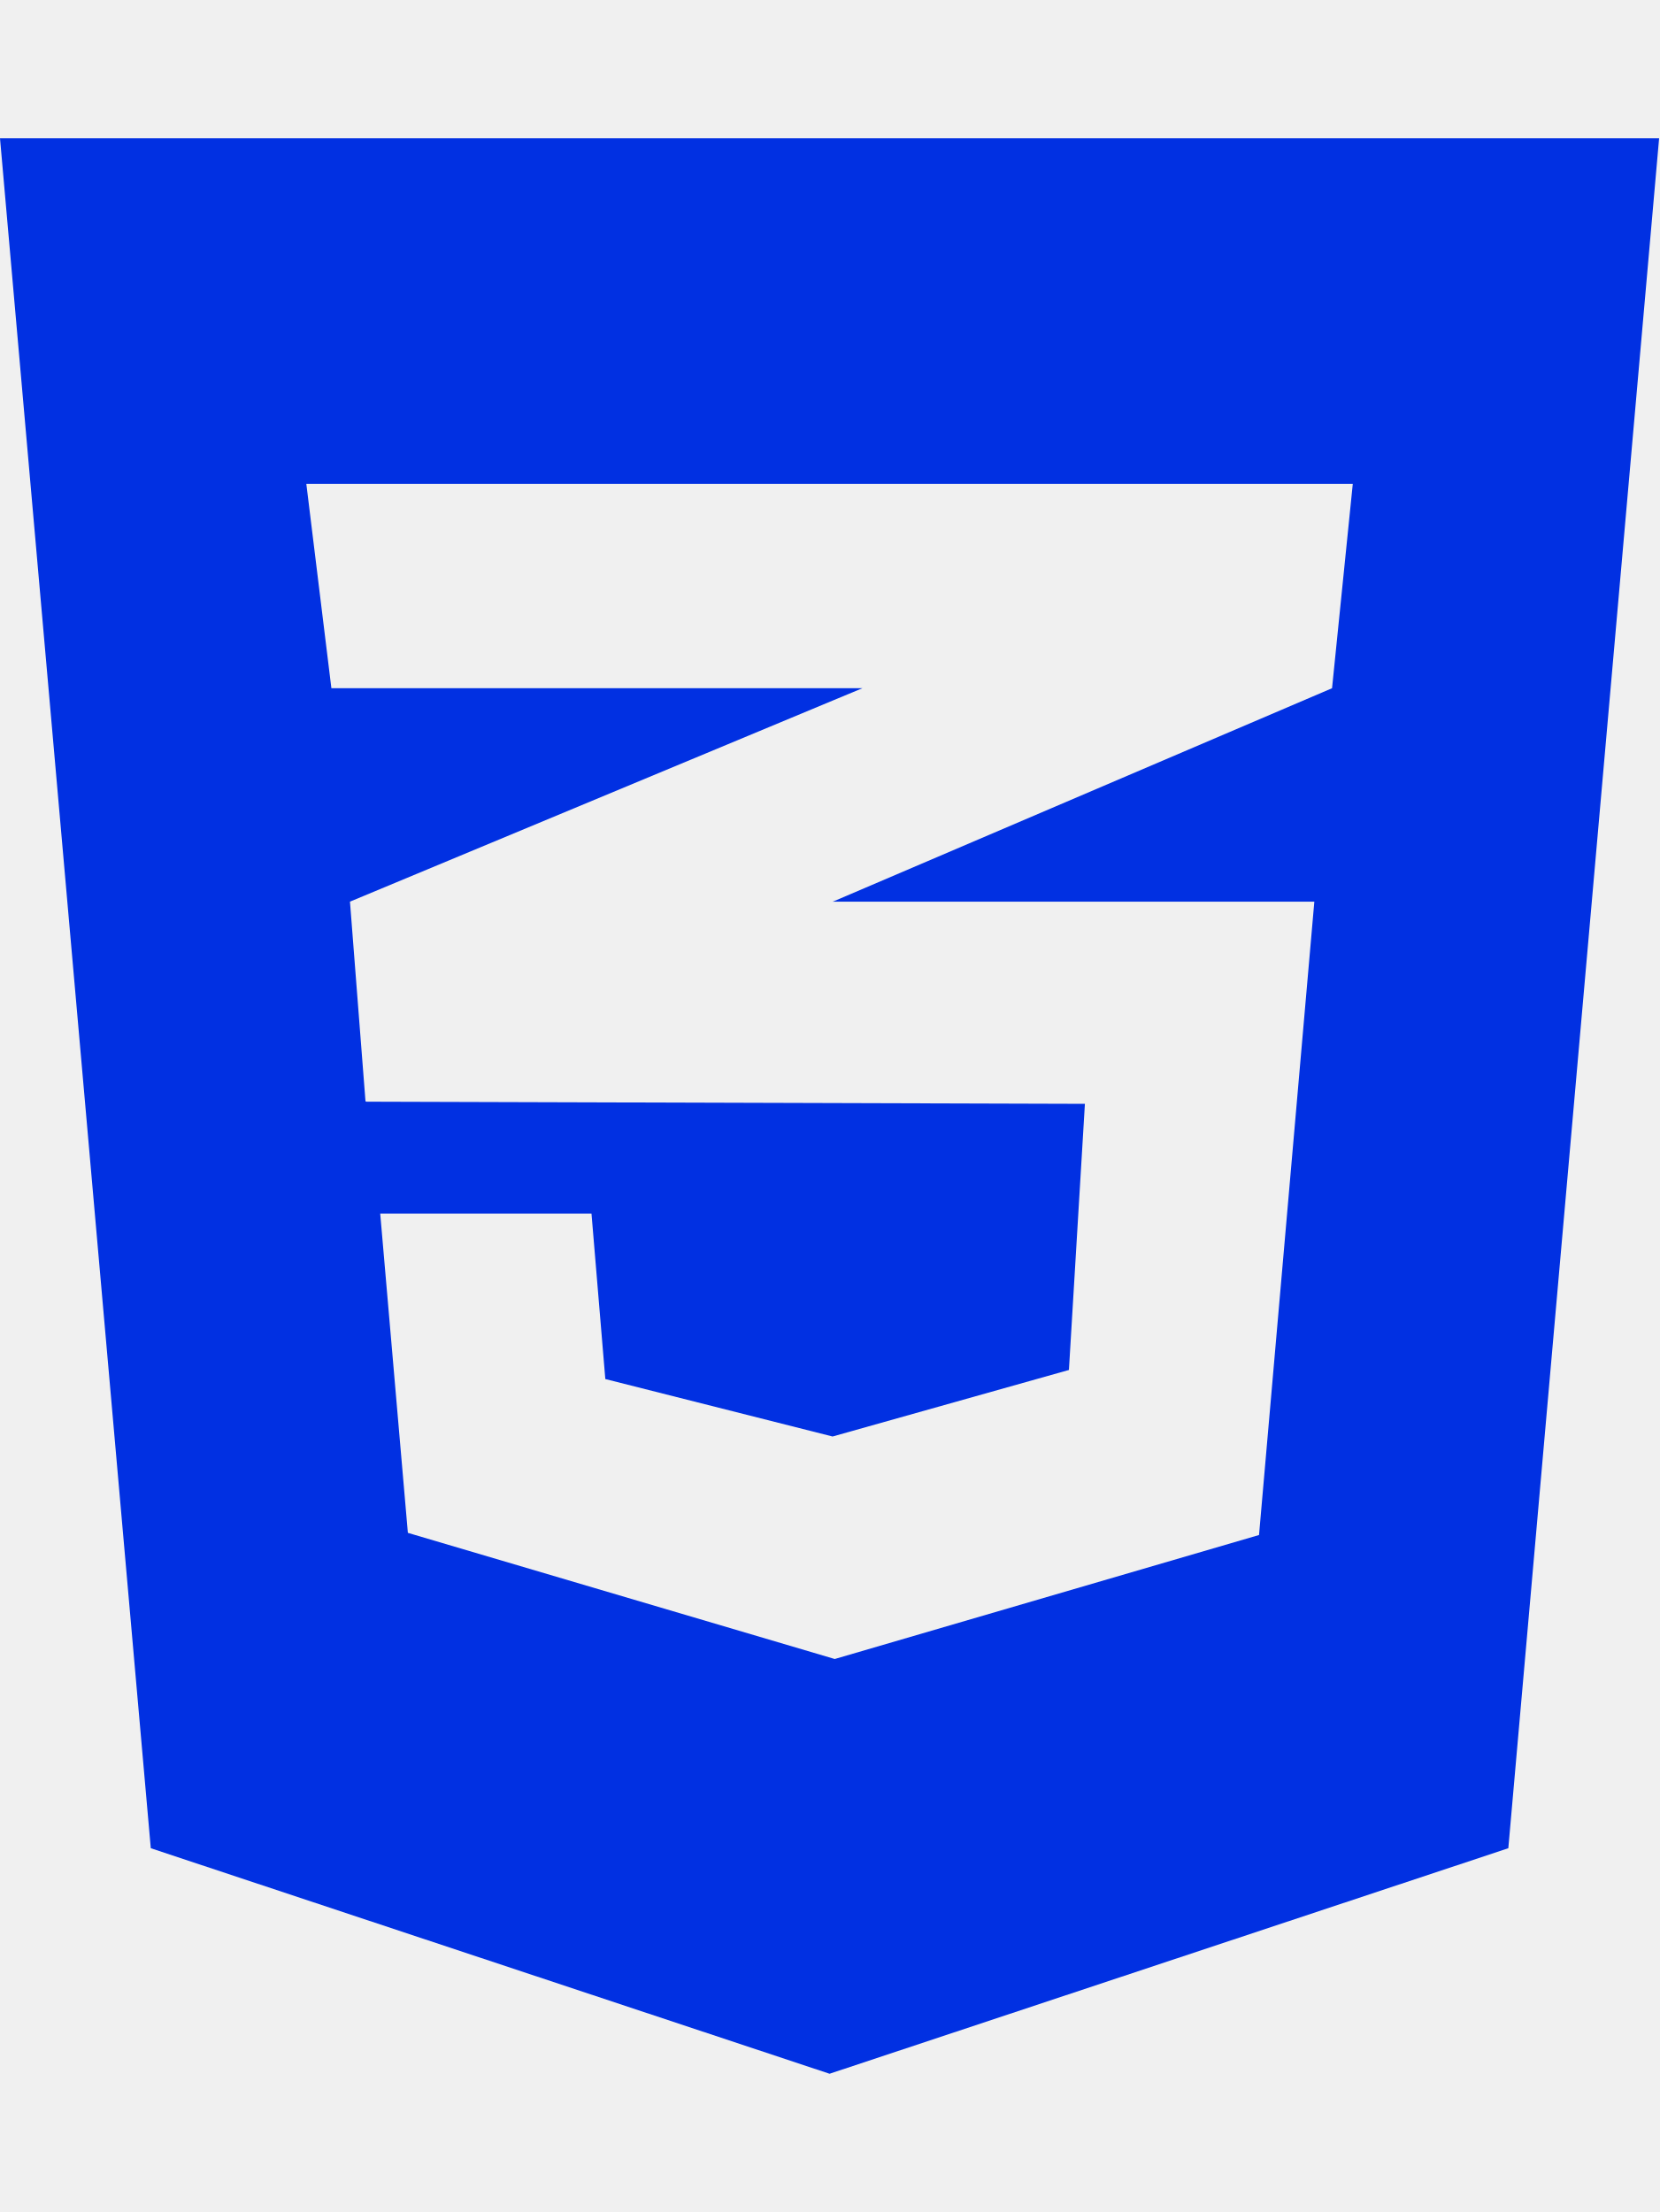
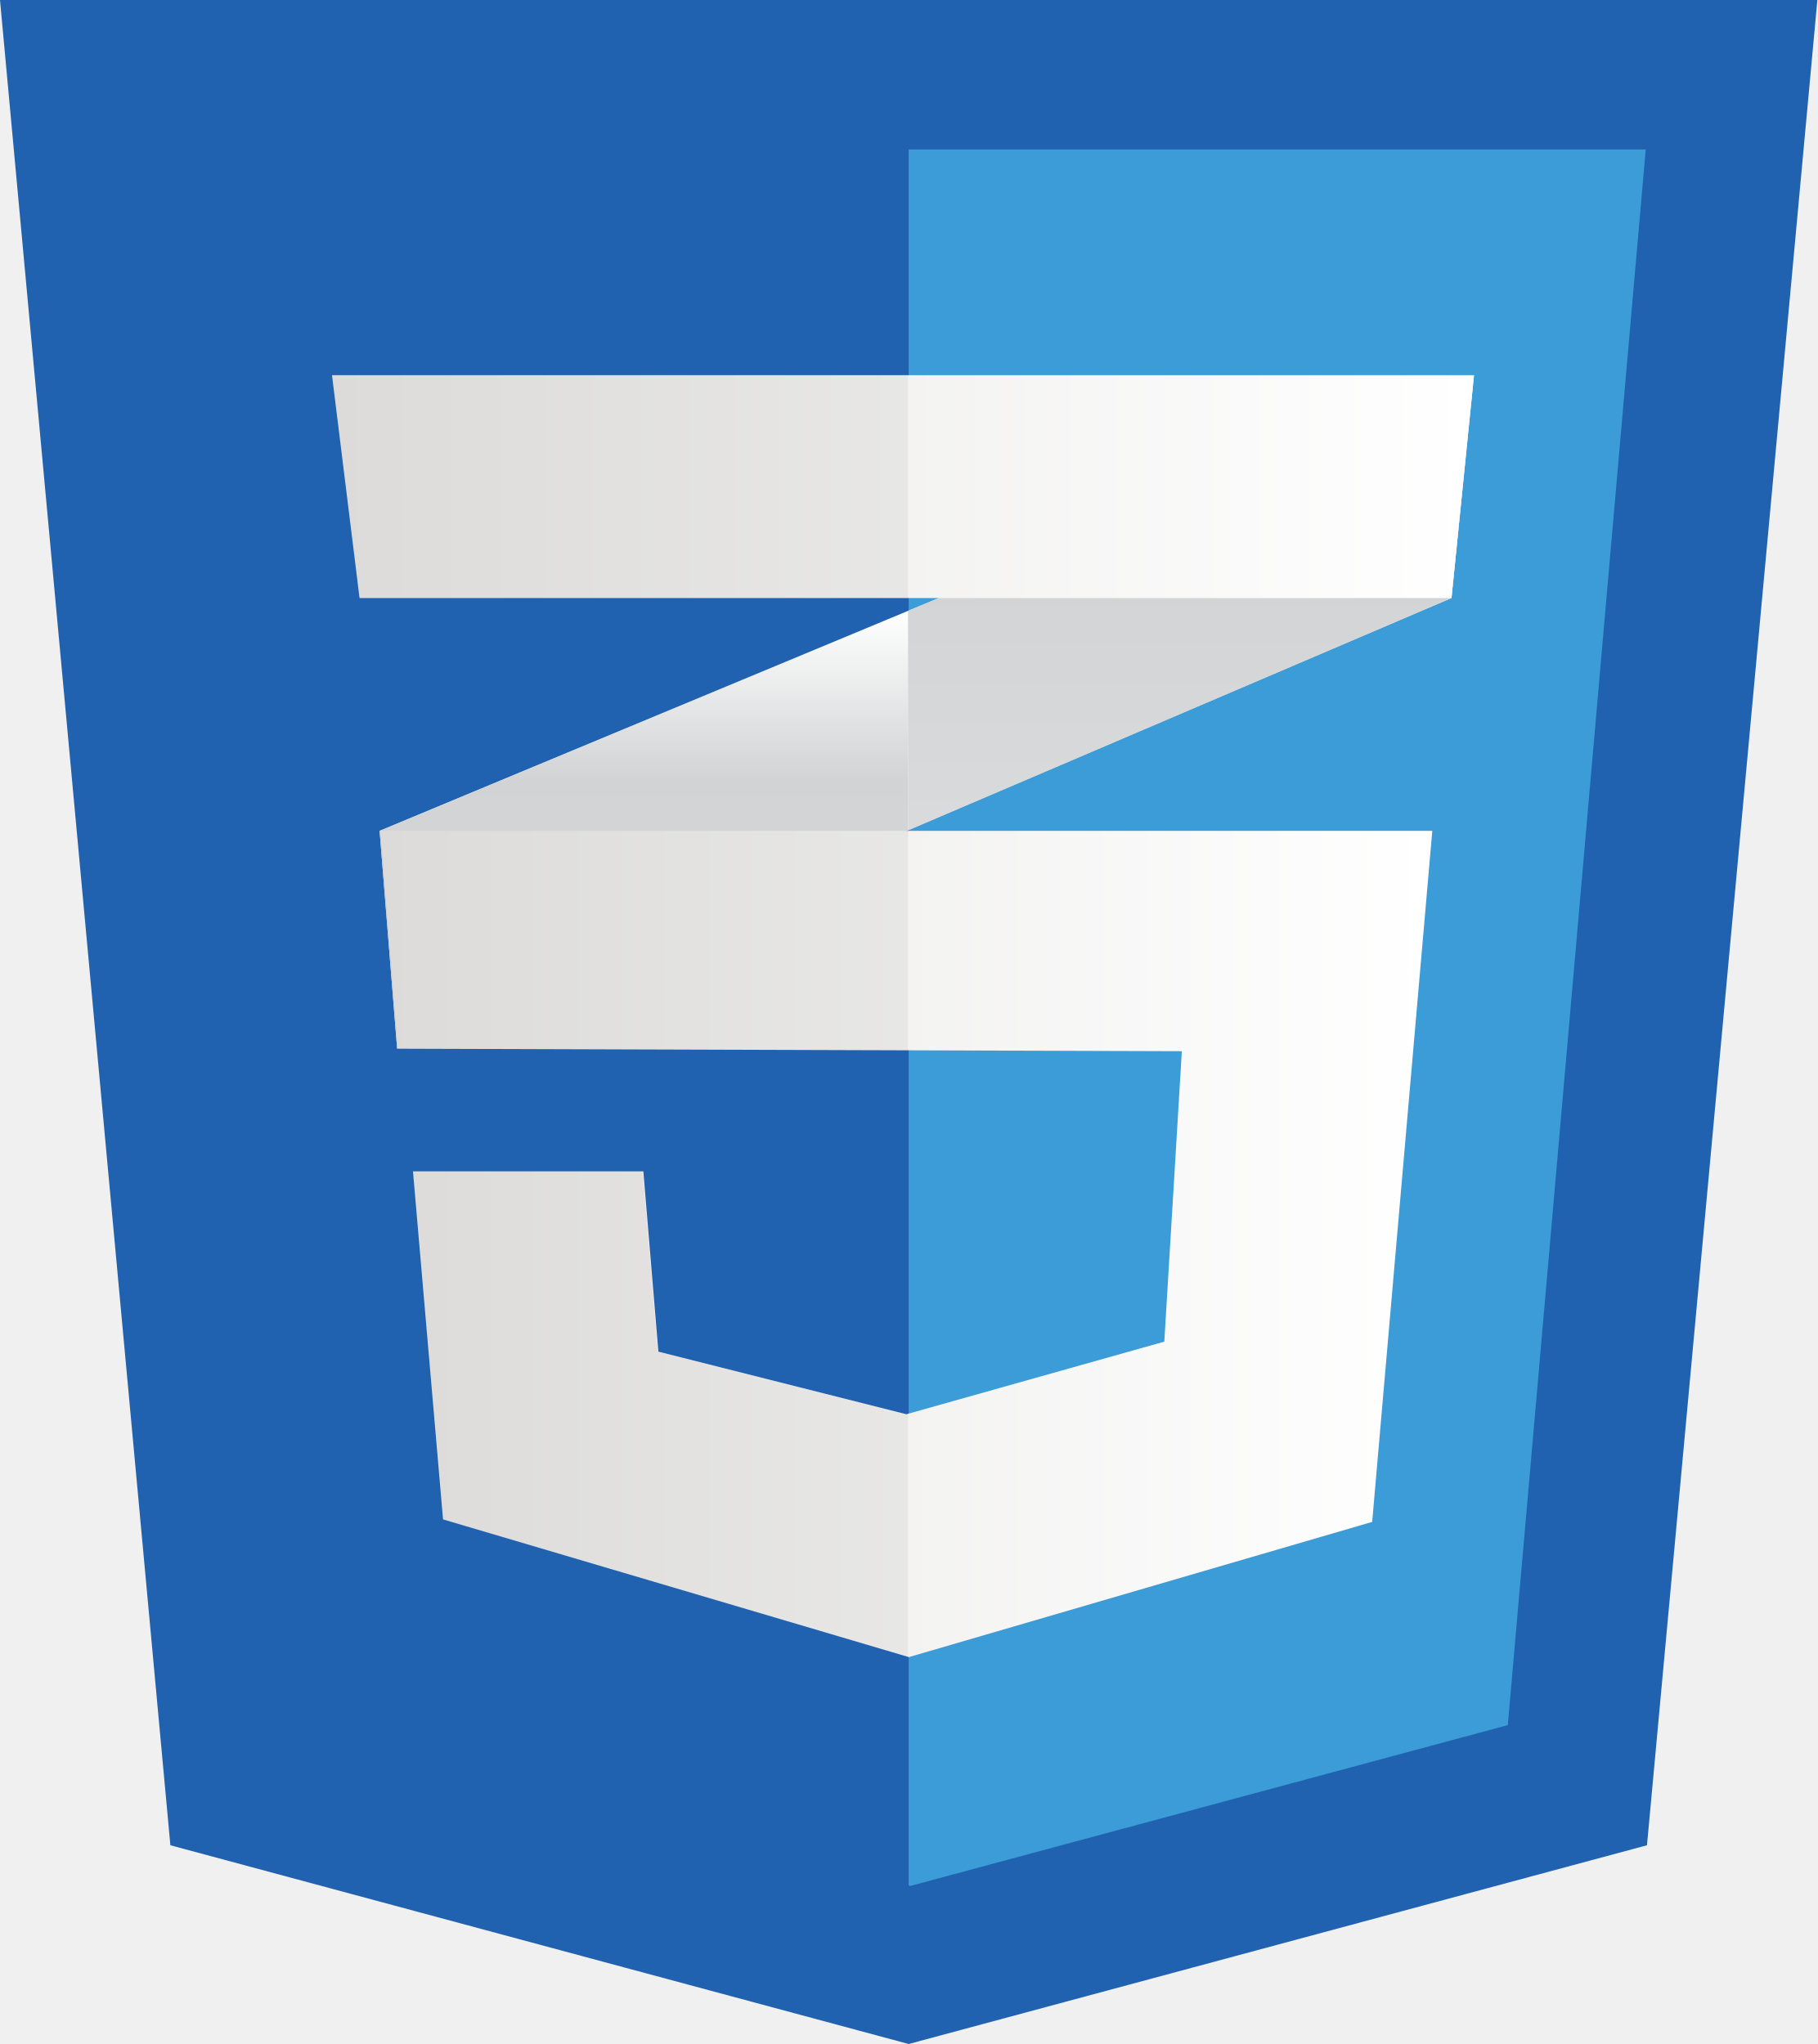
- <svg xmlns="http://www.w3.org/2000/svg" height="14" width="10.5" viewBox="0 0 384 512">
-   <path fill="#0130e2" d="M0 32l34.9 395.8L192 480l157.1-52.2L384 32H0zm313.1 80l-4.8 47.3L193 208.6l-.3 .1h111.5l-12.8 146.6-98.2 28.7-98.8-29.2-6.4-73.9h48.9l3.2 38.3 52.6 13.3 54.7-15.4 3.7-61.6-166.3-.5v-.1l-.2 .1-3.6-46.3L193.1 162l6.5-2.7H76.7L70.9 112h242.2z" />
+ <svg xmlns="http://www.w3.org/2000/svg" xmlns:xlink="http://www.w3.org/1999/xlink" viewBox="0 0 296297 333333" shape-rendering="geometricPrecision" text-rendering="geometricPrecision" image-rendering="optimizeQuality" fill-rule="evenodd" clip-rule="evenodd">
+   <defs>
+     <linearGradient id="id4" gradientUnits="userSpaceOnUse" x1="54128.7" y1="79355.5" x2="240318" y2="79355.5">
+       <stop offset="0" stop-color="#e8e7e5" />
+       <stop offset="1" stop-color="#fff" />
+     </linearGradient>
+     <linearGradient id="id5" gradientUnits="userSpaceOnUse" x1="62019.3" y1="202868" x2="233515" y2="202868">
+       <stop offset="0" stop-color="#e8e7e5" />
+       <stop offset="1" stop-color="#fff" />
+     </linearGradient>
+     <linearGradient id="id6" gradientUnits="userSpaceOnUse" x1="104963" y1="99616.9" x2="104963" y2="171021">
+       <stop offset="0" stop-color="#d1d3d4" />
+       <stop offset=".388" stop-color="#d1d3d4" />
+       <stop offset="1" stop-color="#d1d3d4" />
+     </linearGradient>
+     <linearGradient id="id7" gradientUnits="userSpaceOnUse" xlink:href="#id6" x1="194179" y1="61185.8" x2="194179" y2="135407" />
+     <mask id="id0">
+       <linearGradient id="id1" gradientUnits="userSpaceOnUse" x1="104963" y1="99616.9" x2="104963" y2="171021">
+         <stop offset="0" stop-opacity="0" stop-color="#fff" />
+         <stop offset=".388" stop-color="#fff" />
+         <stop offset="1" stop-opacity=".831" stop-color="#fff" />
+       </linearGradient>
+       <path fill="url(#id1)" d="M61737 99467h86453v71704H61737z" />
+     </mask>
+     <mask id="id2">
+       <linearGradient id="id3" gradientUnits="userSpaceOnUse" x1="194179" y1="61185.8" x2="194179" y2="135407">
+         <stop offset="0" stop-opacity="0" stop-color="#fff" />
+         <stop offset=".388" stop-color="#fff" />
+         <stop offset="1" stop-opacity=".831" stop-color="#fff" />
+       </linearGradient>
+       <path fill="url(#id3)" d="M147890 61036h92578v74521h-92578z" />
+     </mask>
+     <style>.fil6{fill:#000;fill-opacity:.051}</style>
+   </defs>
+   <g id="Layer_x0020_1">
+     <g id="_513085304">
+       <path fill="#2062af" d="M268517 300922l-120369 32411-120371-32411L0 0h296297z" />
+       <path fill="#3c9cd7" d="M148146 24374v283109l273 74 97409-26229 22485-256954z" />
+       <path fill="#fff" d="M148040 99617l-86153 35880 2857 35524 83296-35614 88604-37883 3674-36339-92278 38432z" />
+       <path mask="url(#id0)" fill="url(#id6)" d="M61887 135497l2857 35524 83295-35614V99617z" />
+       <path mask="url(#id2)" fill="url(#id7)" d="M240318 61186l-92278 38431v35790l88604-37883z" />
+       <path fill="url(#id5)" d="M62019 135497l2858 35524 127806 407-2859 47365-42055 11840-40428-10208-2450-29399H67327l4900 56756 75950 22457 75538-22050 9800-112692z" />
+       <path class="fil6" d="M148040 135497H61888l2857 35524 83295 266v-35790zm0 95022l-408 114-40422-10208-2450-29399H67197l4899 56756 75944 22457v-39720z" />
+       <path fill="url(#id4)" d="M54129 61186h186189l-3674 36339H58620l-4491-36339z" />
+       <path class="fil6" d="M148040 61186H54129l4491 36339h89420z" />
+     </g>
+   </g>
</svg>
